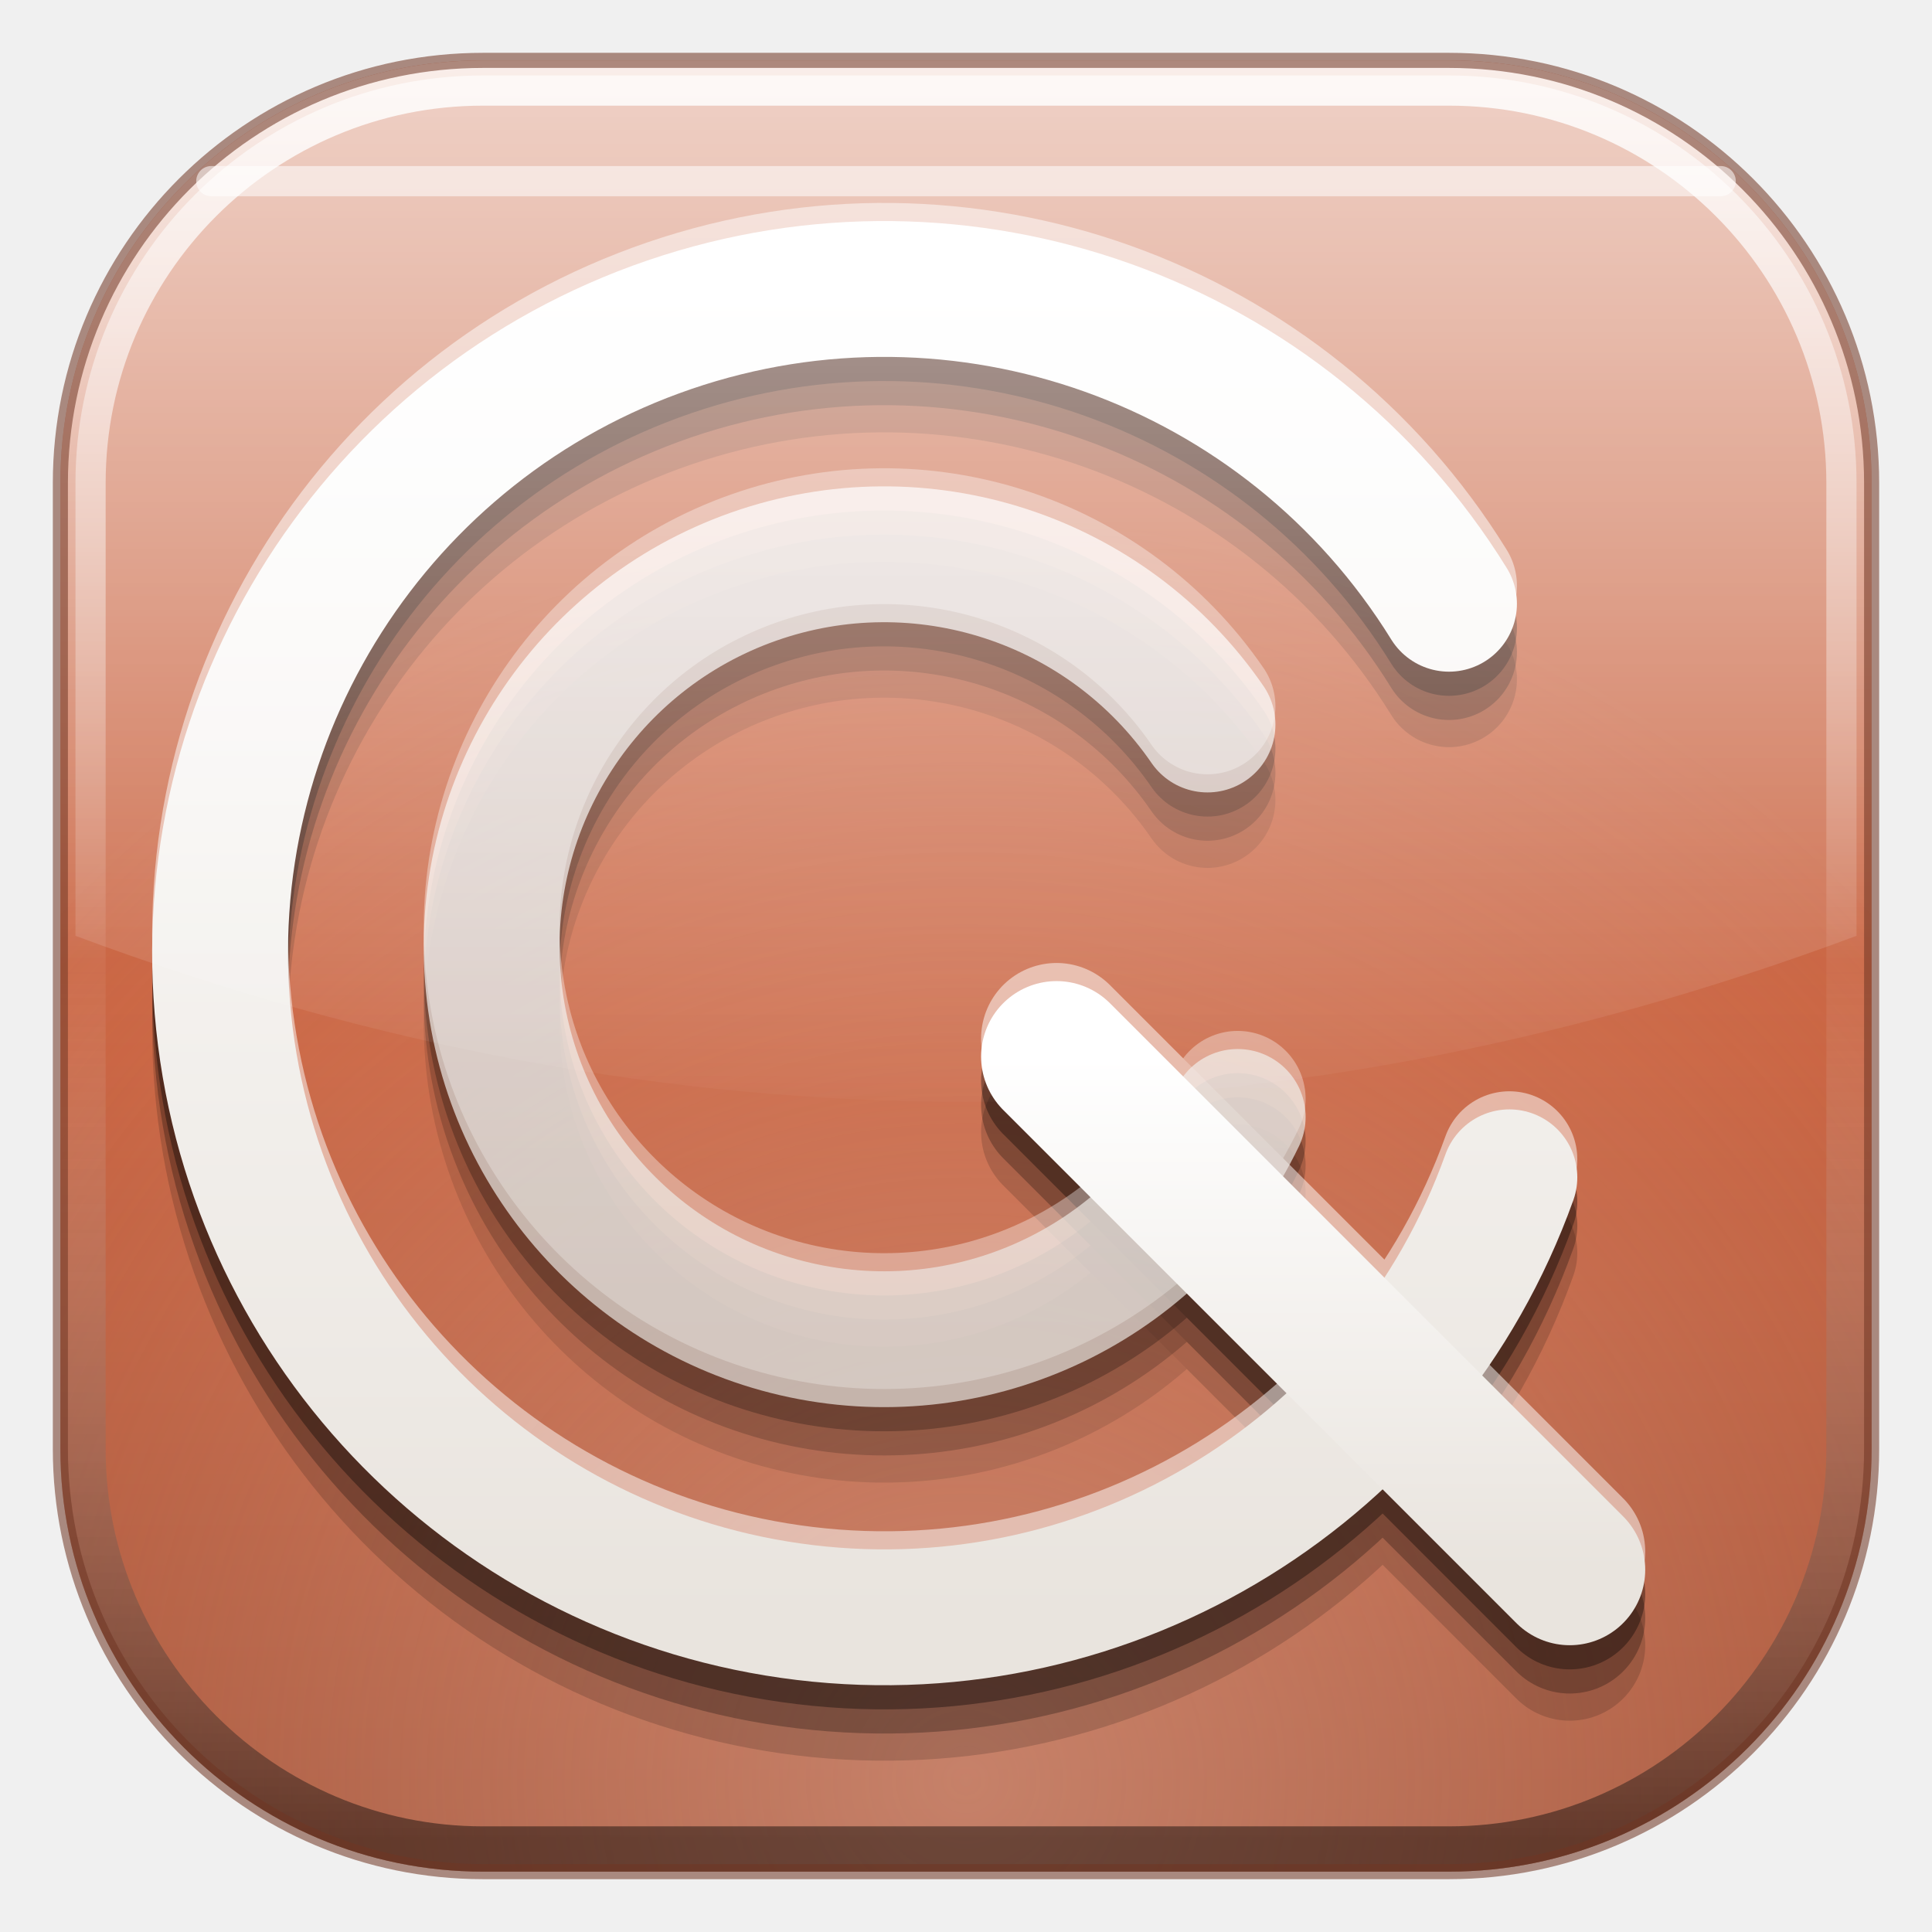
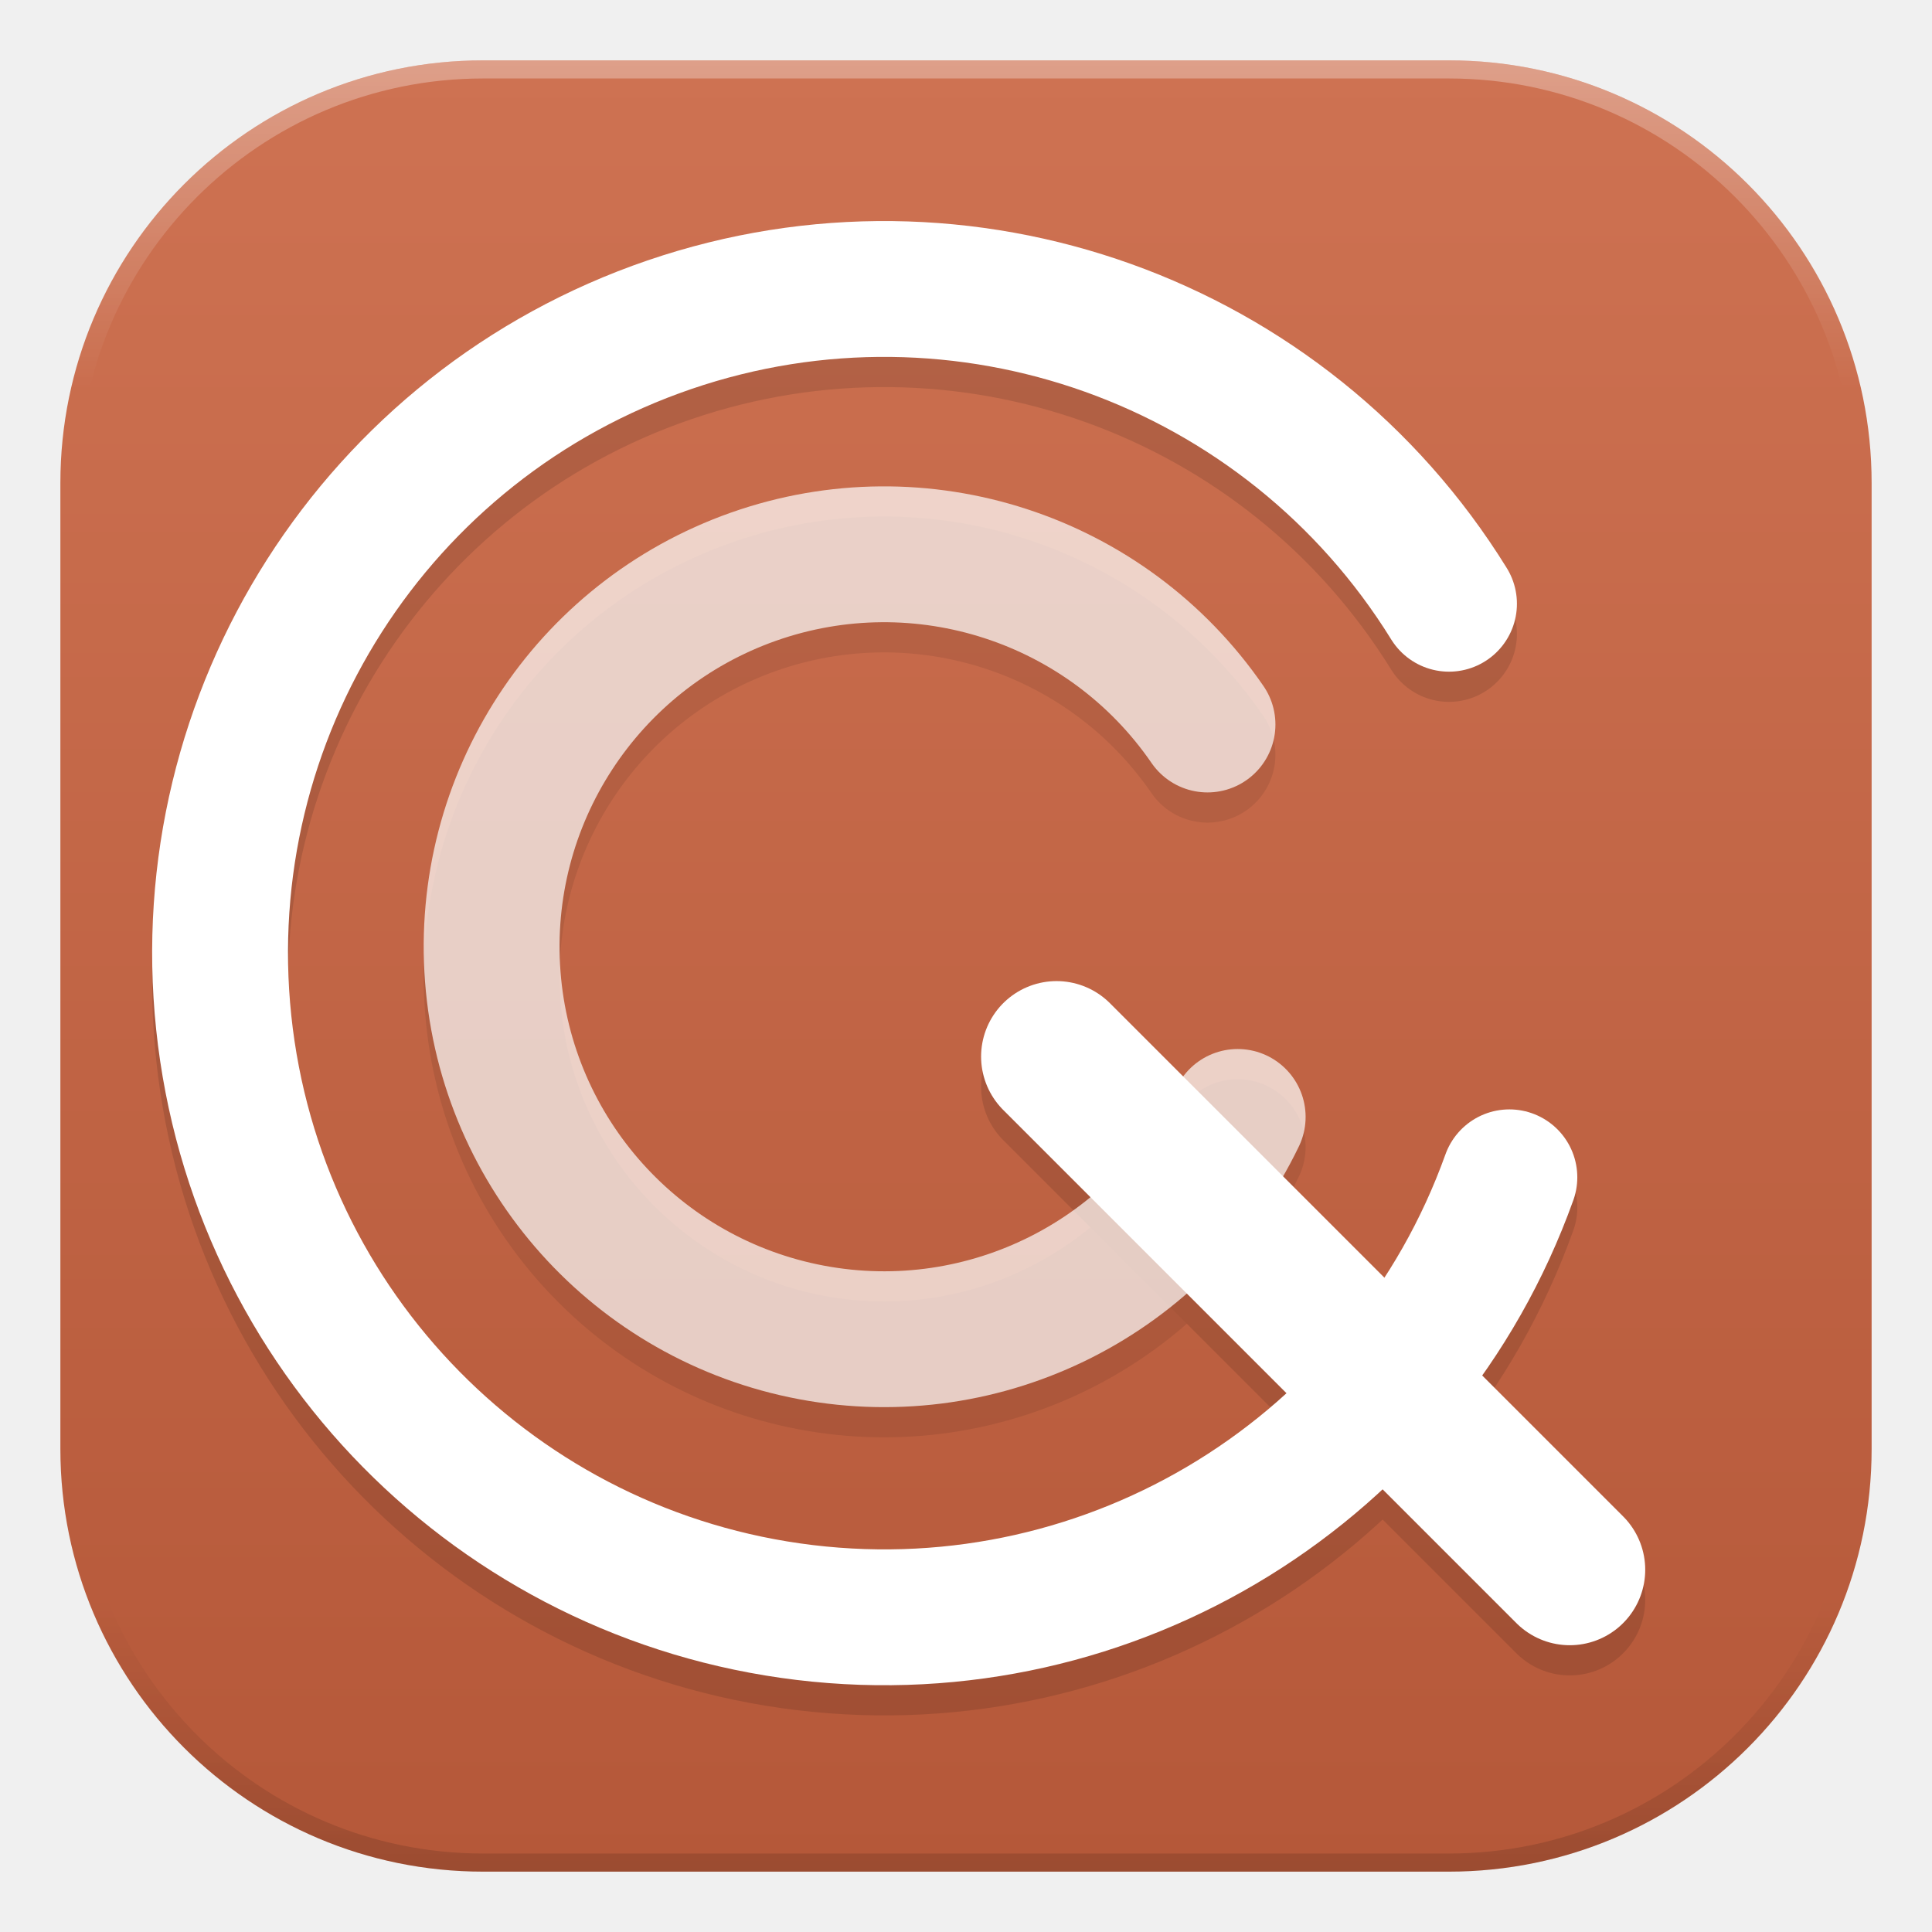
<svg xmlns="http://www.w3.org/2000/svg" viewBox="0 0 128 128">
  <defs>
    <linearGradient id="base" x1="0" y1="0" x2="0" y2="1">
-       <stop offset="0" stop-color="#D58569" />
-       <stop offset=".55" stop-color="#C9623F" />
-       <stop offset="1" stop-color="#A14E32" />
+       <stop offset="0" stop-color="#CE7252" />
+       <stop offset="1" stop-color="#B55839" />
    </linearGradient>
-     <linearGradient id="rim" x1="0" y1="0" x2="0" y2="1">
-       <stop offset="0" stop-color="#FFFFFF" stop-opacity=".85" />
-       <stop offset=".5" stop-color="#FFFFFF" stop-opacity=".05" />
-       <stop offset="1" stop-color="#000000" stop-opacity=".45" />
+     <linearGradient id="edge" x1="0" y1="0" x2="0" y2="1">
+       <stop offset="0" stop-color="#FFFFFF" stop-opacity=".32" />
+       <stop offset=".18" stop-color="#FFFFFF" stop-opacity="0" />
+       <stop offset=".85" stop-color="#000000" stop-opacity="0" />
+       <stop offset="1" stop-color="#000000" stop-opacity=".14" />
    </linearGradient>
-     <linearGradient id="gloss" x1="0" y1="0" x2="0" y2="1">
-       <stop offset="0" stop-color="#FFFFFF" stop-opacity=".62" />
-       <stop offset="1" stop-color="#FFFFFF" stop-opacity=".02" />
-     </linearGradient>
-     <linearGradient id="glyph" x1="0" y1="0" x2="0" y2="1">
-       <stop offset="0" stop-color="#FFFFFF" />
-       <stop offset="1" stop-color="#E9E4DE" />
-     </linearGradient>
-     <radialGradient id="glow" cx=".5" cy=".95" r=".7">
-       <stop offset="0" stop-color="#E1A995" stop-opacity=".55" />
-       <stop offset="1" stop-color="#E1A995" stop-opacity="0" />
-     </radialGradient>
  </defs>
-   <rect x="9" y="12" width="110" height="112" rx="30" fill="#000" opacity=".10" />
-   <rect x="7" y="9" width="114" height="114" rx="30" fill="#000" opacity=".12" />
-   <rect x="6" y="7" width="116" height="116" rx="29" fill="#000" opacity=".16" />
+   <rect x="6" y="8" width="116" height="116" rx="29" fill="#000" opacity=".10" />
  <rect x="4" y="4" width="120" height="120" rx="28" fill="url(#base)" />
-   <rect x="4" y="4" width="120" height="120" rx="28" fill="url(#glow)" />
-   <rect x="5.5" y="5.5" width="117" height="117" rx="26.5" fill="none" stroke="url(#rim)" stroke-width="3" />
-   <rect x="4" y="4" width="120" height="120" rx="28" fill="none" stroke="#6F3623" stroke-opacity=".55" stroke-width="1" />
-   <g transform="translate(0 5)" opacity=".16">
+   <rect x="4.6" y="4.6" width="118.8" height="118.8" rx="27.4" fill="none" stroke="url(#edge)" stroke-width="1.2" />
+   <g transform="translate(0 2)" opacity=".12">
    <g stroke="#000000" stroke-width="9" stroke-linecap="round" fill="none">
      <path d="M96 40A44 44 0 1 0 100 78" />
      <path d="M80 48A26 26 0 1 0 82 74" opacity=".7" />
    </g>
    <path d="M70 70 104 104" stroke="#000000" stroke-width="10" stroke-linecap="round" />
  </g>
-   <g transform="translate(0 3.2)" opacity=".26">
-     <g stroke="#000000" stroke-width="9" stroke-linecap="round" fill="none">
-       <path d="M96 40A44 44 0 1 0 100 78" />
-       <path d="M80 48A26 26 0 1 0 82 74" opacity=".7" />
-     </g>
-     <path d="M70 70 104 104" stroke="#000000" stroke-width="10" stroke-linecap="round" />
-   </g>
-   <g transform="translate(0 1.6)" opacity=".35">
-     <g stroke="#000000" stroke-width="9" stroke-linecap="round" fill="none">
-       <path d="M96 40A44 44 0 1 0 100 78" />
-       <path d="M80 48A26 26 0 1 0 82 74" opacity=".7" />
-     </g>
-     <path d="M70 70 104 104" stroke="#000000" stroke-width="10" stroke-linecap="round" />
-   </g>
-   <g transform="translate(0 -1.2)" opacity=".5">
-     <g stroke="#FFFFFF" stroke-width="9" stroke-linecap="round" fill="none">
-       <path d="M96 40A44 44 0 1 0 100 78" />
-       <path d="M80 48A26 26 0 1 0 82 74" opacity=".7" />
-     </g>
-     <path d="M70 70 104 104" stroke="#FFFFFF" stroke-width="10" stroke-linecap="round" />
-   </g>
-   <g stroke="url(#glyph)" stroke-width="9" stroke-linecap="round" fill="none">
+   <g stroke="#FFFFFF" stroke-width="9" stroke-linecap="round" fill="none">
    <path d="M96 40A44 44 0 1 0 100 78" />
    <path d="M80 48A26 26 0 1 0 82 74" opacity=".7" />
  </g>
-   <path d="M70 70 104 104" stroke="url(#glyph)" stroke-width="10" stroke-linecap="round" />
-   <path d="M5 62V32A27 27 0 0 1 32 5H96A27 27 0 0 1 123 32V62Q64 84 5 62Z" fill="url(#gloss)" />
-   <path d="M14 12H114" stroke="#FFFFFF" stroke-opacity=".55" stroke-width="2" stroke-linecap="round" />
+   <path d="M70 70 104 104" stroke="#FFFFFF" stroke-width="10" stroke-linecap="round" />
</svg>
